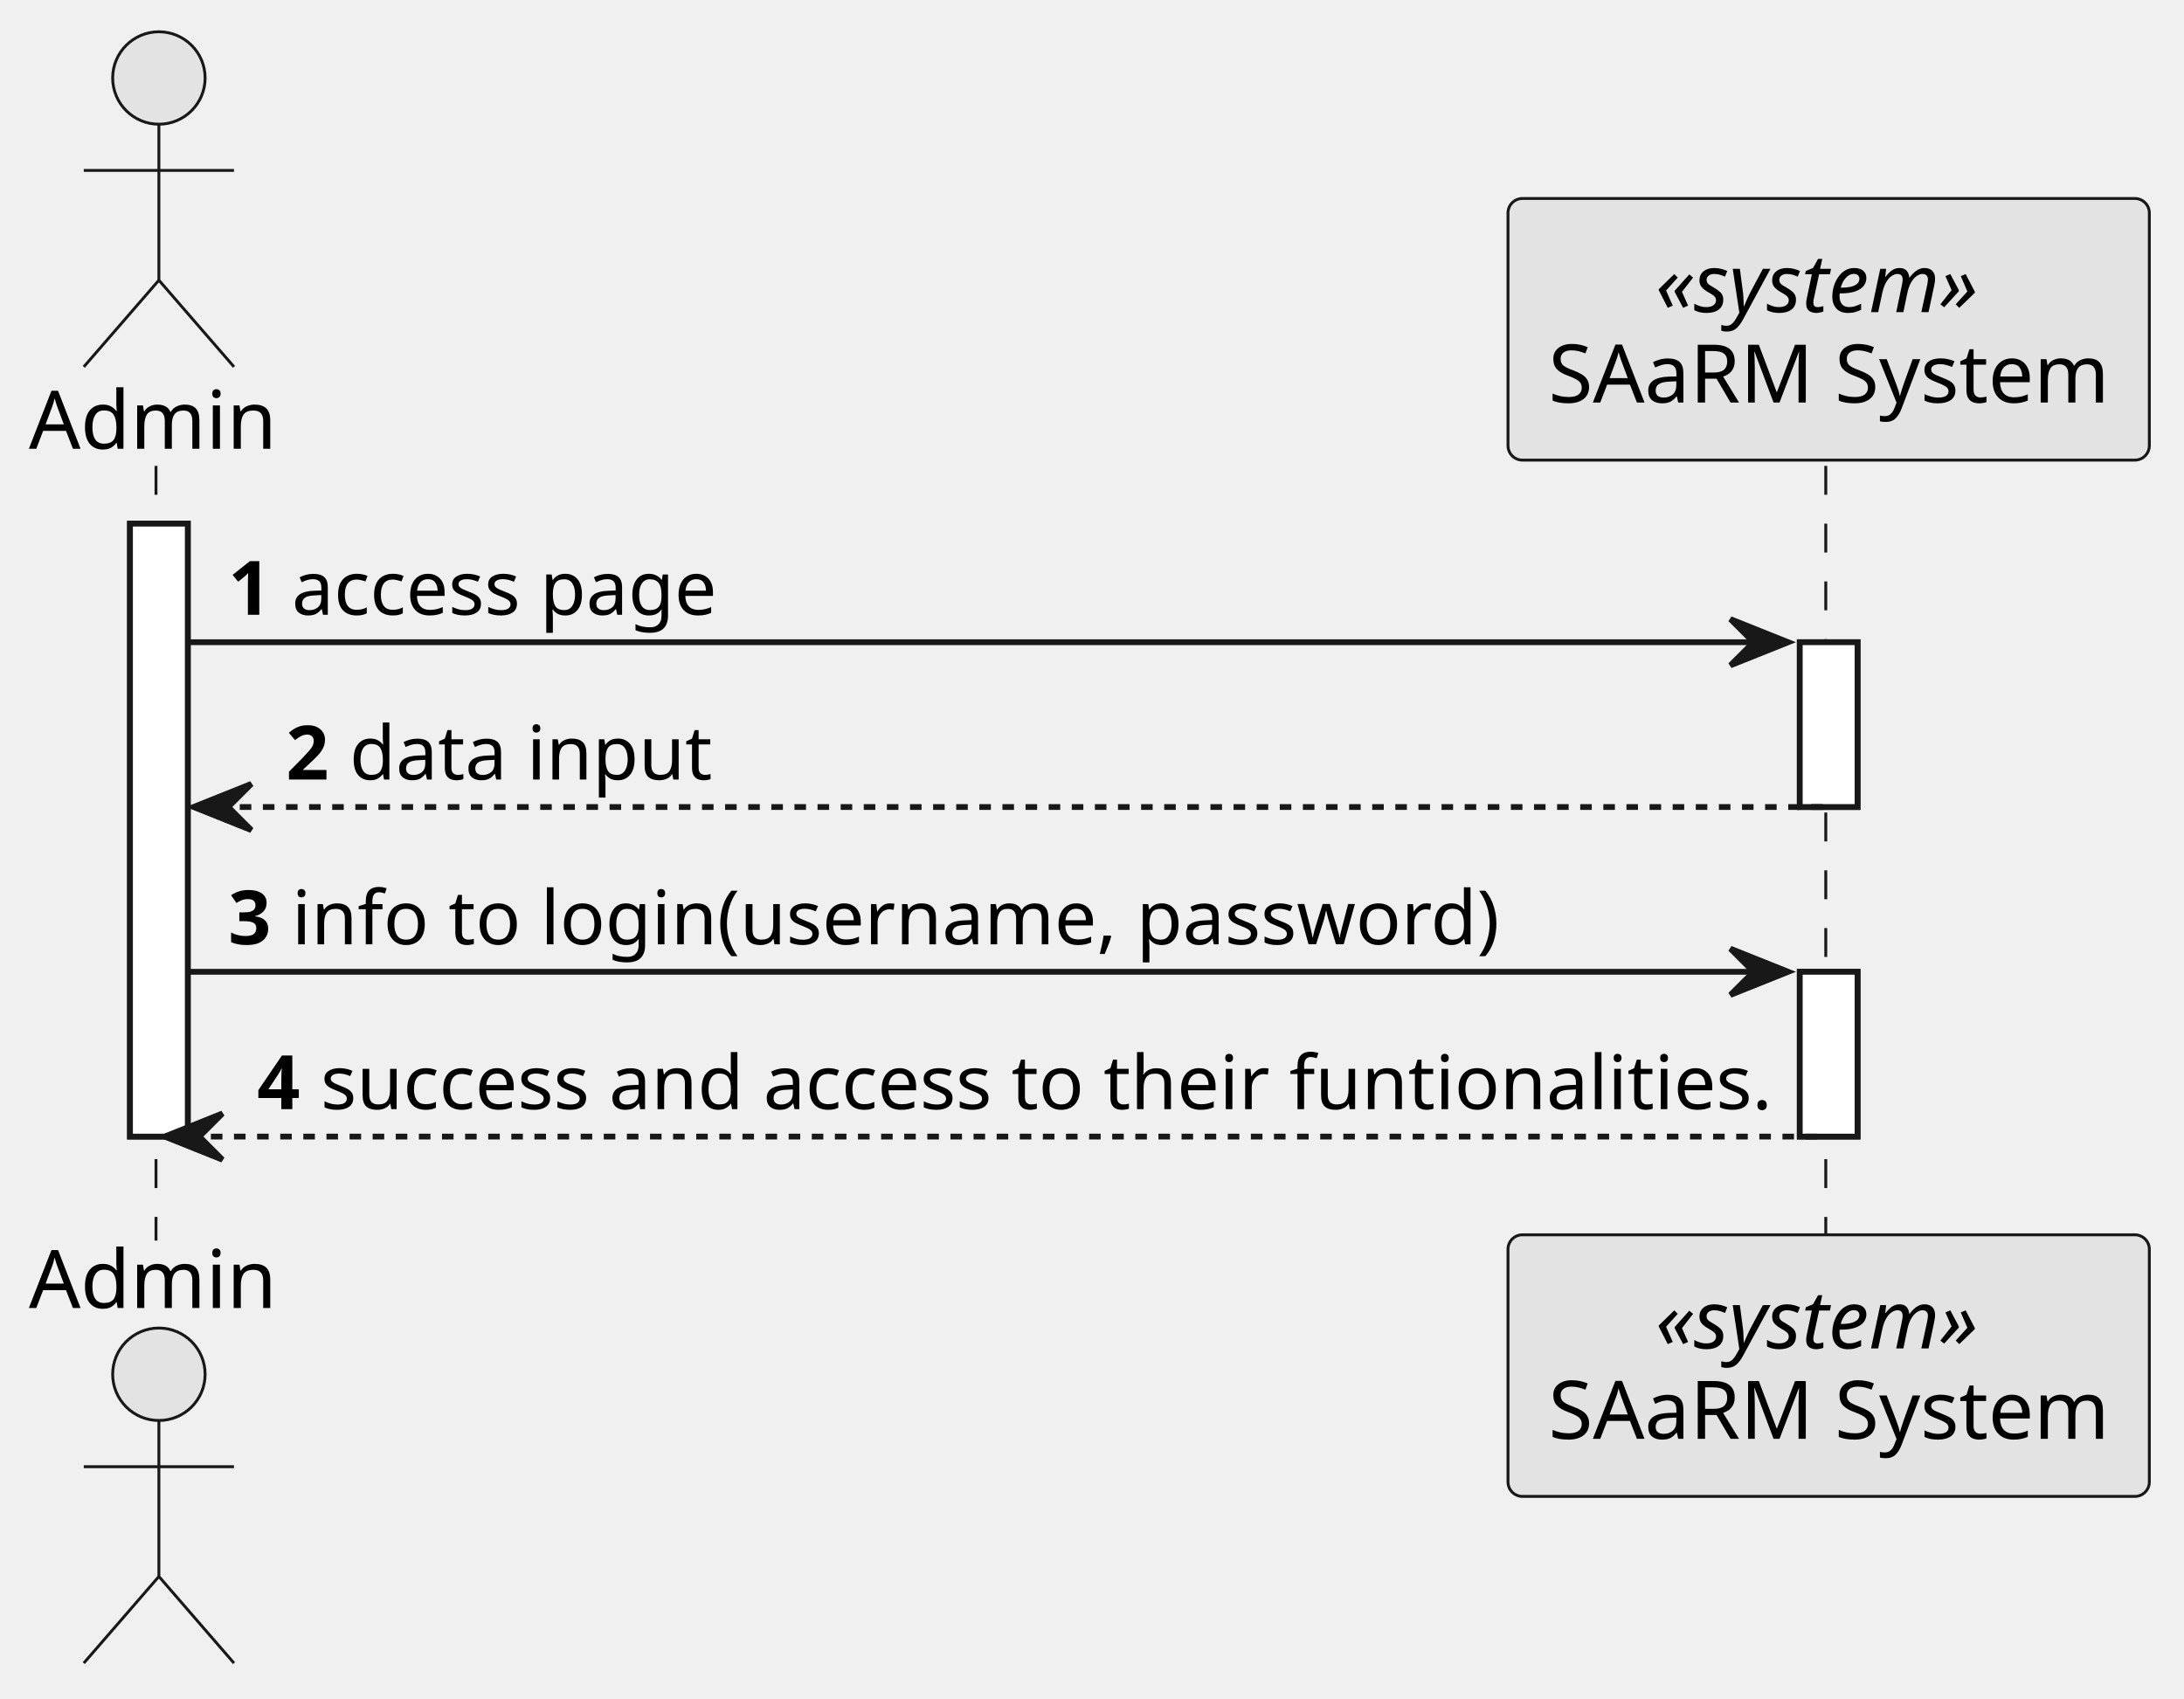
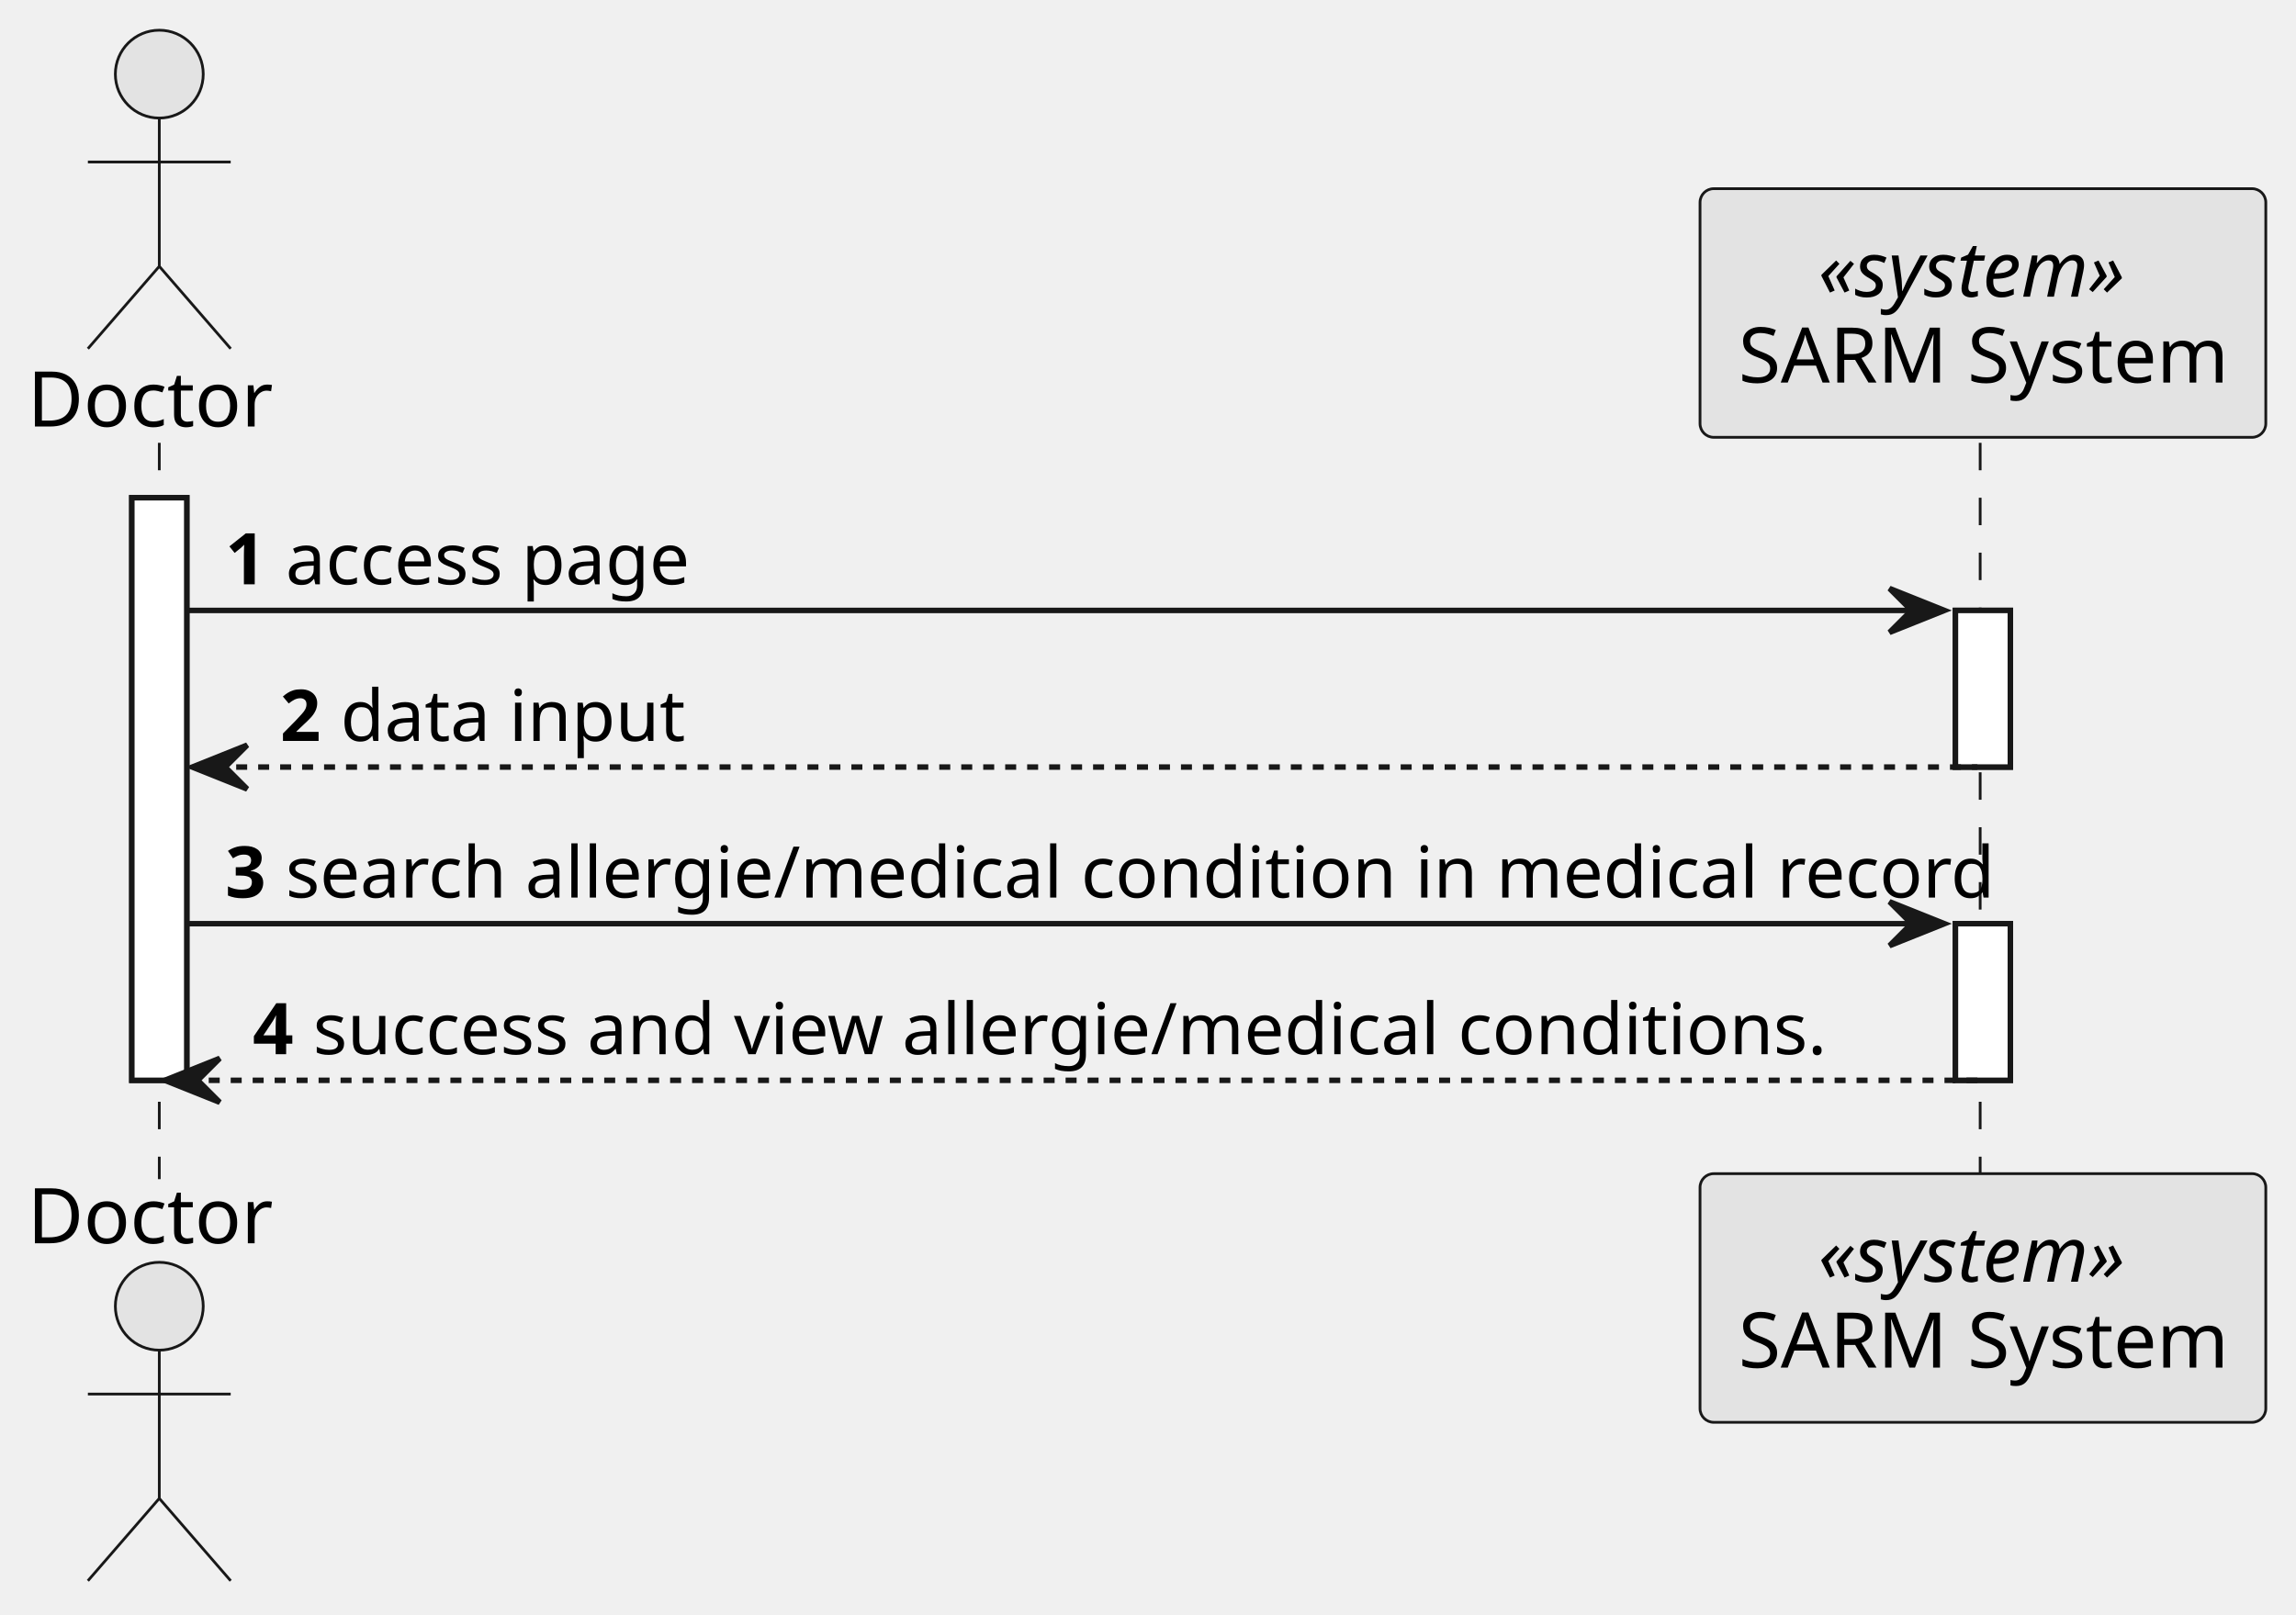
- <svg xmlns="http://www.w3.org/2000/svg" contentStyleType="text/css" height="294px" preserveAspectRatio="none" style="width:378px;height:294px;background:#FFFFFF;" version="1.1" viewBox="0 0 378 294" width="378px" zoomAndPan="magnify">
+ <svg xmlns="http://www.w3.org/2000/svg" contentStyleType="text/css" height="294px" preserveAspectRatio="none" style="width:418px;height:294px;background:#FFFFFF;" version="1.1" viewBox="0 0 418 294" width="418px" zoomAndPan="magnify">
  <defs />
  <g>
-     <rect fill="#FFFFFF" height="106.094" style="stroke:#181818;stroke-width:1.0;" width="10" x="22.5" y="90.641" />
-     <rect fill="#FFFFFF" height="28.523" style="stroke:#181818;stroke-width:1.0;" width="10" x="311.5" y="111.164" />
-     <rect fill="#FFFFFF" height="28.523" style="stroke:#181818;stroke-width:1.0;" width="10" x="311.5" y="168.211" />
-     <line style="stroke:#181818;stroke-width:0.5;stroke-dasharray:5.0,5.0;" x1="27" x2="27" y1="80.641" y2="214.734" />
-     <line style="stroke:#181818;stroke-width:0.5;stroke-dasharray:5.0,5.0;" x1="316" x2="316" y1="80.641" y2="214.734" />
-     <text fill="#000000" font-family="sans-serif" font-size="14" lengthAdjust="spacing" textLength="39" x="5" y="77.674">Admin</text>
-     <ellipse cx="27.5" cy="13.5" fill="#E3E3E3" rx="8" ry="8" style="stroke:#181818;stroke-width:0.5;" />
-     <path d="M27.5,21.5 L27.5,48.5 M14.5,29.5 L40.5,29.5 M27.5,48.5 L14.5,63.5 M27.5,48.5 L40.5,63.5 " fill="none" style="stroke:#181818;stroke-width:0.5;" />
-     <text fill="#000000" font-family="sans-serif" font-size="14" lengthAdjust="spacing" textLength="39" x="5" y="226.408">Admin</text>
-     <ellipse cx="27.5" cy="237.875" fill="#E3E3E3" rx="8" ry="8" style="stroke:#181818;stroke-width:0.5;" />
-     <path d="M27.5,245.875 L27.5,272.875 M14.5,253.875 L40.5,253.875 M27.5,272.875 L14.5,287.875 M27.5,272.875 L40.5,287.875 " fill="none" style="stroke:#181818;stroke-width:0.5;" />
-     <rect fill="#E3E3E3" height="45.281" rx="2.5" ry="2.5" style="stroke:#181818;stroke-width:0.5;" width="111" x="261" y="34.359" />
-     <text fill="#000000" font-family="sans-serif" font-size="14" font-style="italic" lengthAdjust="spacing" textLength="60" x="286.5" y="54.033">«system»</text>
-     <text fill="#000000" font-family="sans-serif" font-size="14" lengthAdjust="spacing" textLength="97" x="268" y="69.674">SAaRM System</text>
-     <rect fill="#E3E3E3" height="45.281" rx="2.5" ry="2.5" style="stroke:#181818;stroke-width:0.5;" width="111" x="261" y="213.734" />
-     <text fill="#000000" font-family="sans-serif" font-size="14" font-style="italic" lengthAdjust="spacing" textLength="60" x="286.5" y="233.408">«system»</text>
-     <text fill="#000000" font-family="sans-serif" font-size="14" lengthAdjust="spacing" textLength="97" x="268" y="249.049">SAaRM System</text>
-     <rect fill="#FFFFFF" height="106.094" style="stroke:#181818;stroke-width:1.0;" width="10" x="22.5" y="90.641" />
-     <rect fill="#FFFFFF" height="28.523" style="stroke:#181818;stroke-width:1.0;" width="10" x="311.5" y="111.164" />
-     <rect fill="#FFFFFF" height="28.523" style="stroke:#181818;stroke-width:1.0;" width="10" x="311.5" y="168.211" />
-     <polygon fill="#181818" points="299.5,107.164,309.5,111.164,299.5,115.164,303.5,111.164" style="stroke:#181818;stroke-width:1.0;" />
-     <line style="stroke:#181818;stroke-width:1.0;" x1="32.5" x2="305.5" y1="111.164" y2="111.164" />
-     <text fill="#000000" font-family="sans-serif" font-size="13" font-weight="bold" lengthAdjust="spacing" textLength="7" x="39.5" y="106.409">1</text>
-     <text fill="#000000" font-family="sans-serif" font-size="13" lengthAdjust="spacing" textLength="74" x="50.5" y="106.409">access page</text>
-     <polygon fill="#181818" points="43.5,135.688,33.5,139.688,43.5,143.688,39.5,139.688" style="stroke:#181818;stroke-width:1.0;" />
-     <line style="stroke:#181818;stroke-width:1.0;stroke-dasharray:2.0,2.0;" x1="37.5" x2="315.5" y1="139.688" y2="139.688" />
-     <text fill="#000000" font-family="sans-serif" font-size="13" font-weight="bold" lengthAdjust="spacing" textLength="7" x="49.5" y="134.933">2</text>
-     <text fill="#000000" font-family="sans-serif" font-size="13" lengthAdjust="spacing" textLength="57" x="60.5" y="134.933">data input</text>
-     <polygon fill="#181818" points="299.5,164.211,309.5,168.211,299.5,172.211,303.5,168.211" style="stroke:#181818;stroke-width:1.0;" />
-     <line style="stroke:#181818;stroke-width:1.0;" x1="32.5" x2="305.5" y1="168.211" y2="168.211" />
-     <text fill="#000000" font-family="sans-serif" font-size="13" font-weight="bold" lengthAdjust="spacing" textLength="7" x="39.5" y="163.456">3</text>
-     <text fill="#000000" font-family="sans-serif" font-size="13" lengthAdjust="spacing" textLength="194" x="50.5" y="163.456">info to login(username, password)</text>
-     <polygon fill="#181818" points="38.5,192.734,28.5,196.734,38.5,200.734,34.5,196.734" style="stroke:#181818;stroke-width:1.0;" />
-     <line style="stroke:#181818;stroke-width:1.0;stroke-dasharray:2.0,2.0;" x1="32.5" x2="315.5" y1="196.734" y2="196.734" />
-     <text fill="#000000" font-family="sans-serif" font-size="13" font-weight="bold" lengthAdjust="spacing" textLength="7" x="44.5" y="191.98">4</text>
-     <text fill="#000000" font-family="sans-serif" font-size="13" lengthAdjust="spacing" textLength="244" x="55.5" y="191.98">success and access to their funtionalities.</text>
+     <rect fill="#FFFFFF" height="106.094" style="stroke:#181818;stroke-width:1.0;" width="10" x="24" y="90.641" />
+     <rect fill="#FFFFFF" height="28.523" style="stroke:#181818;stroke-width:1.0;" width="10" x="356" y="111.164" />
+     <rect fill="#FFFFFF" height="28.523" style="stroke:#181818;stroke-width:1.0;" width="10" x="356" y="168.211" />
+     <line style="stroke:#181818;stroke-width:0.5;stroke-dasharray:5.0,5.0;" x1="29" x2="29" y1="80.641" y2="214.734" />
+     <line style="stroke:#181818;stroke-width:0.5;stroke-dasharray:5.0,5.0;" x1="360.5" x2="360.5" y1="80.641" y2="214.734" />
+     <text fill="#000000" font-family="sans-serif" font-size="14" lengthAdjust="spacing" textLength="42" x="5" y="77.674">Doctor</text>
+     <ellipse cx="29" cy="13.5" fill="#E3E3E3" rx="8" ry="8" style="stroke:#181818;stroke-width:0.5;" />
+     <path d="M29,21.5 L29,48.5 M16,29.5 L42,29.5 M29,48.5 L16,63.5 M29,48.5 L42,63.5 " fill="none" style="stroke:#181818;stroke-width:0.5;" />
+     <text fill="#000000" font-family="sans-serif" font-size="14" lengthAdjust="spacing" textLength="42" x="5" y="226.408">Doctor</text>
+     <ellipse cx="29" cy="237.875" fill="#E3E3E3" rx="8" ry="8" style="stroke:#181818;stroke-width:0.5;" />
+     <path d="M29,245.875 L29,272.875 M16,253.875 L42,253.875 M29,272.875 L16,287.875 M29,272.875 L42,287.875 " fill="none" style="stroke:#181818;stroke-width:0.5;" />
+     <rect fill="#E3E3E3" height="45.281" rx="2.5" ry="2.5" style="stroke:#181818;stroke-width:0.5;" width="103" x="309.5" y="34.359" />
+     <text fill="#000000" font-family="sans-serif" font-size="14" font-style="italic" lengthAdjust="spacing" textLength="60" x="331" y="54.033">«system»</text>
+     <text fill="#000000" font-family="sans-serif" font-size="14" lengthAdjust="spacing" textLength="89" x="316.5" y="69.674">SARM System</text>
+     <rect fill="#E3E3E3" height="45.281" rx="2.5" ry="2.5" style="stroke:#181818;stroke-width:0.5;" width="103" x="309.5" y="213.734" />
+     <text fill="#000000" font-family="sans-serif" font-size="14" font-style="italic" lengthAdjust="spacing" textLength="60" x="331" y="233.408">«system»</text>
+     <text fill="#000000" font-family="sans-serif" font-size="14" lengthAdjust="spacing" textLength="89" x="316.5" y="249.049">SARM System</text>
+     <rect fill="#FFFFFF" height="106.094" style="stroke:#181818;stroke-width:1.0;" width="10" x="24" y="90.641" />
+     <rect fill="#FFFFFF" height="28.523" style="stroke:#181818;stroke-width:1.0;" width="10" x="356" y="111.164" />
+     <rect fill="#FFFFFF" height="28.523" style="stroke:#181818;stroke-width:1.0;" width="10" x="356" y="168.211" />
+     <polygon fill="#181818" points="344,107.164,354,111.164,344,115.164,348,111.164" style="stroke:#181818;stroke-width:1.0;" />
+     <line style="stroke:#181818;stroke-width:1.0;" x1="34" x2="350" y1="111.164" y2="111.164" />
+     <text fill="#000000" font-family="sans-serif" font-size="13" font-weight="bold" lengthAdjust="spacing" textLength="7" x="41" y="106.409">1</text>
+     <text fill="#000000" font-family="sans-serif" font-size="13" lengthAdjust="spacing" textLength="74" x="52" y="106.409">access page</text>
+     <polygon fill="#181818" points="45,135.688,35,139.688,45,143.688,41,139.688" style="stroke:#181818;stroke-width:1.0;" />
+     <line style="stroke:#181818;stroke-width:1.0;stroke-dasharray:2.0,2.0;" x1="39" x2="360" y1="139.688" y2="139.688" />
+     <text fill="#000000" font-family="sans-serif" font-size="13" font-weight="bold" lengthAdjust="spacing" textLength="7" x="51" y="134.933">2</text>
+     <text fill="#000000" font-family="sans-serif" font-size="13" lengthAdjust="spacing" textLength="57" x="62" y="134.933">data input</text>
+     <polygon fill="#181818" points="344,164.211,354,168.211,344,172.211,348,168.211" style="stroke:#181818;stroke-width:1.0;" />
+     <line style="stroke:#181818;stroke-width:1.0;" x1="34" x2="350" y1="168.211" y2="168.211" />
+     <text fill="#000000" font-family="sans-serif" font-size="13" font-weight="bold" lengthAdjust="spacing" textLength="7" x="41" y="163.456">3</text>
+     <text fill="#000000" font-family="sans-serif" font-size="13" lengthAdjust="spacing" textLength="292" x="52" y="163.456">search allergie/medical condition in medical record</text>
+     <polygon fill="#181818" points="40,192.734,30,196.734,40,200.734,36,196.734" style="stroke:#181818;stroke-width:1.0;" />
+     <line style="stroke:#181818;stroke-width:1.0;stroke-dasharray:2.0,2.0;" x1="34" x2="360" y1="196.734" y2="196.734" />
+     <text fill="#000000" font-family="sans-serif" font-size="13" font-weight="bold" lengthAdjust="spacing" textLength="7" x="46" y="191.98">4</text>
+     <text fill="#000000" font-family="sans-serif" font-size="13" lengthAdjust="spacing" textLength="263" x="57" y="191.98">success and view allergie/medical conditions.</text>
  </g>
</svg>
